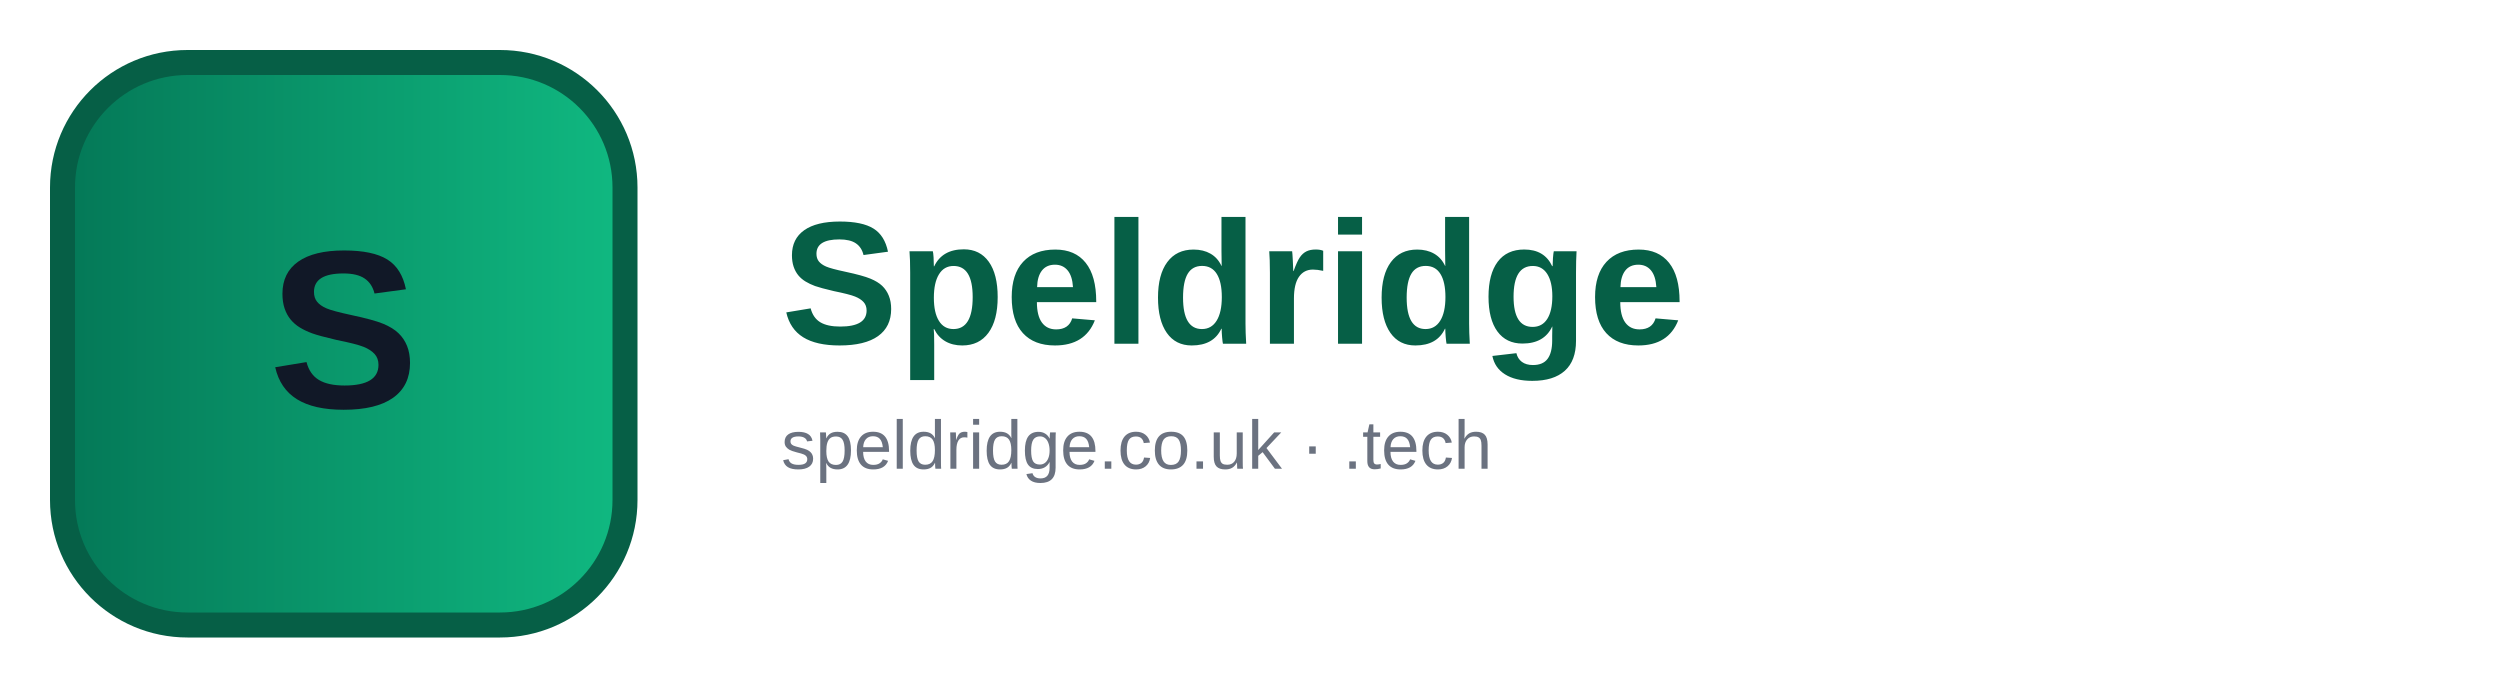
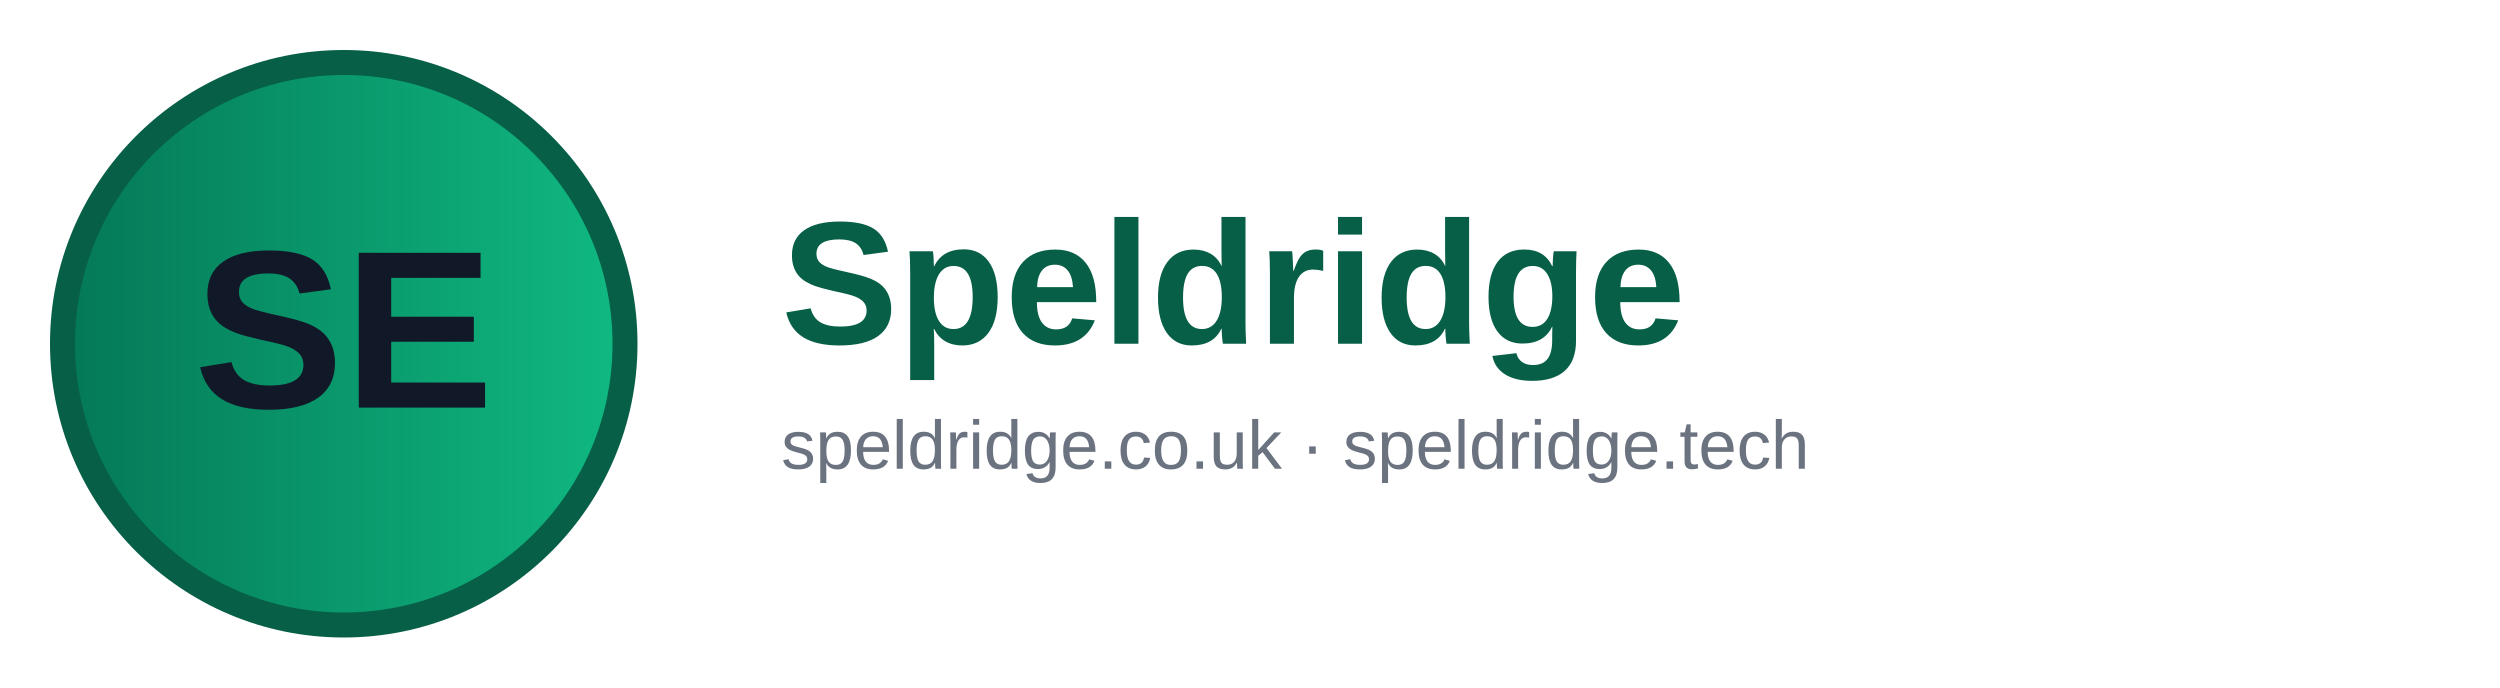
<svg xmlns="http://www.w3.org/2000/svg" width="800" height="220" viewBox="0 0 800 220">
  <defs>
    <linearGradient id="badgeGrad" x1="0.000" y1="0.500" x2="1.000" y2="0.500">
      <stop offset="0%" stop-color="#047857" />
      <stop offset="100%" stop-color="#10B981" />
    </linearGradient>
  </defs>
-   <rect x="20" y="20" width="180" height="180" rx="40" ry="40" fill="url(#badgeGrad)" stroke="#065F46" stroke-width="8" />
-   <text x="110" y="110" text-anchor="middle" dominant-baseline="middle" font-family="Arial, Helvetica, sans-serif" font-size="72" font-weight="bold" fill="#111827">S</text>
+   <circle cx="110" cy="110" r="90" fill="url(#badgeGrad)" stroke="#065F46" stroke-width="8" />
+   <text x="110" y="110" font-family="Arial, Helvetica, sans-serif" font-size="72" font-weight="bold" text-anchor="middle" dominant-baseline="middle" fill="#111827">SE</text>
  <text x="250" y="110" font-family="Arial, Helvetica, sans-serif" font-size="56" font-weight="bold" fill="#065F46">Speldridge</text>
-   <text x="250" y="150" font-family="Arial, Helvetica, sans-serif" font-size="22" fill="#6B7280">speldridge.co.uk · .tech</text>
+   <text x="250" y="150" font-family="Arial, Helvetica, sans-serif" font-size="22" fill="#6B7280">speldridge.co.uk · speldridge.tech</text>
</svg>
